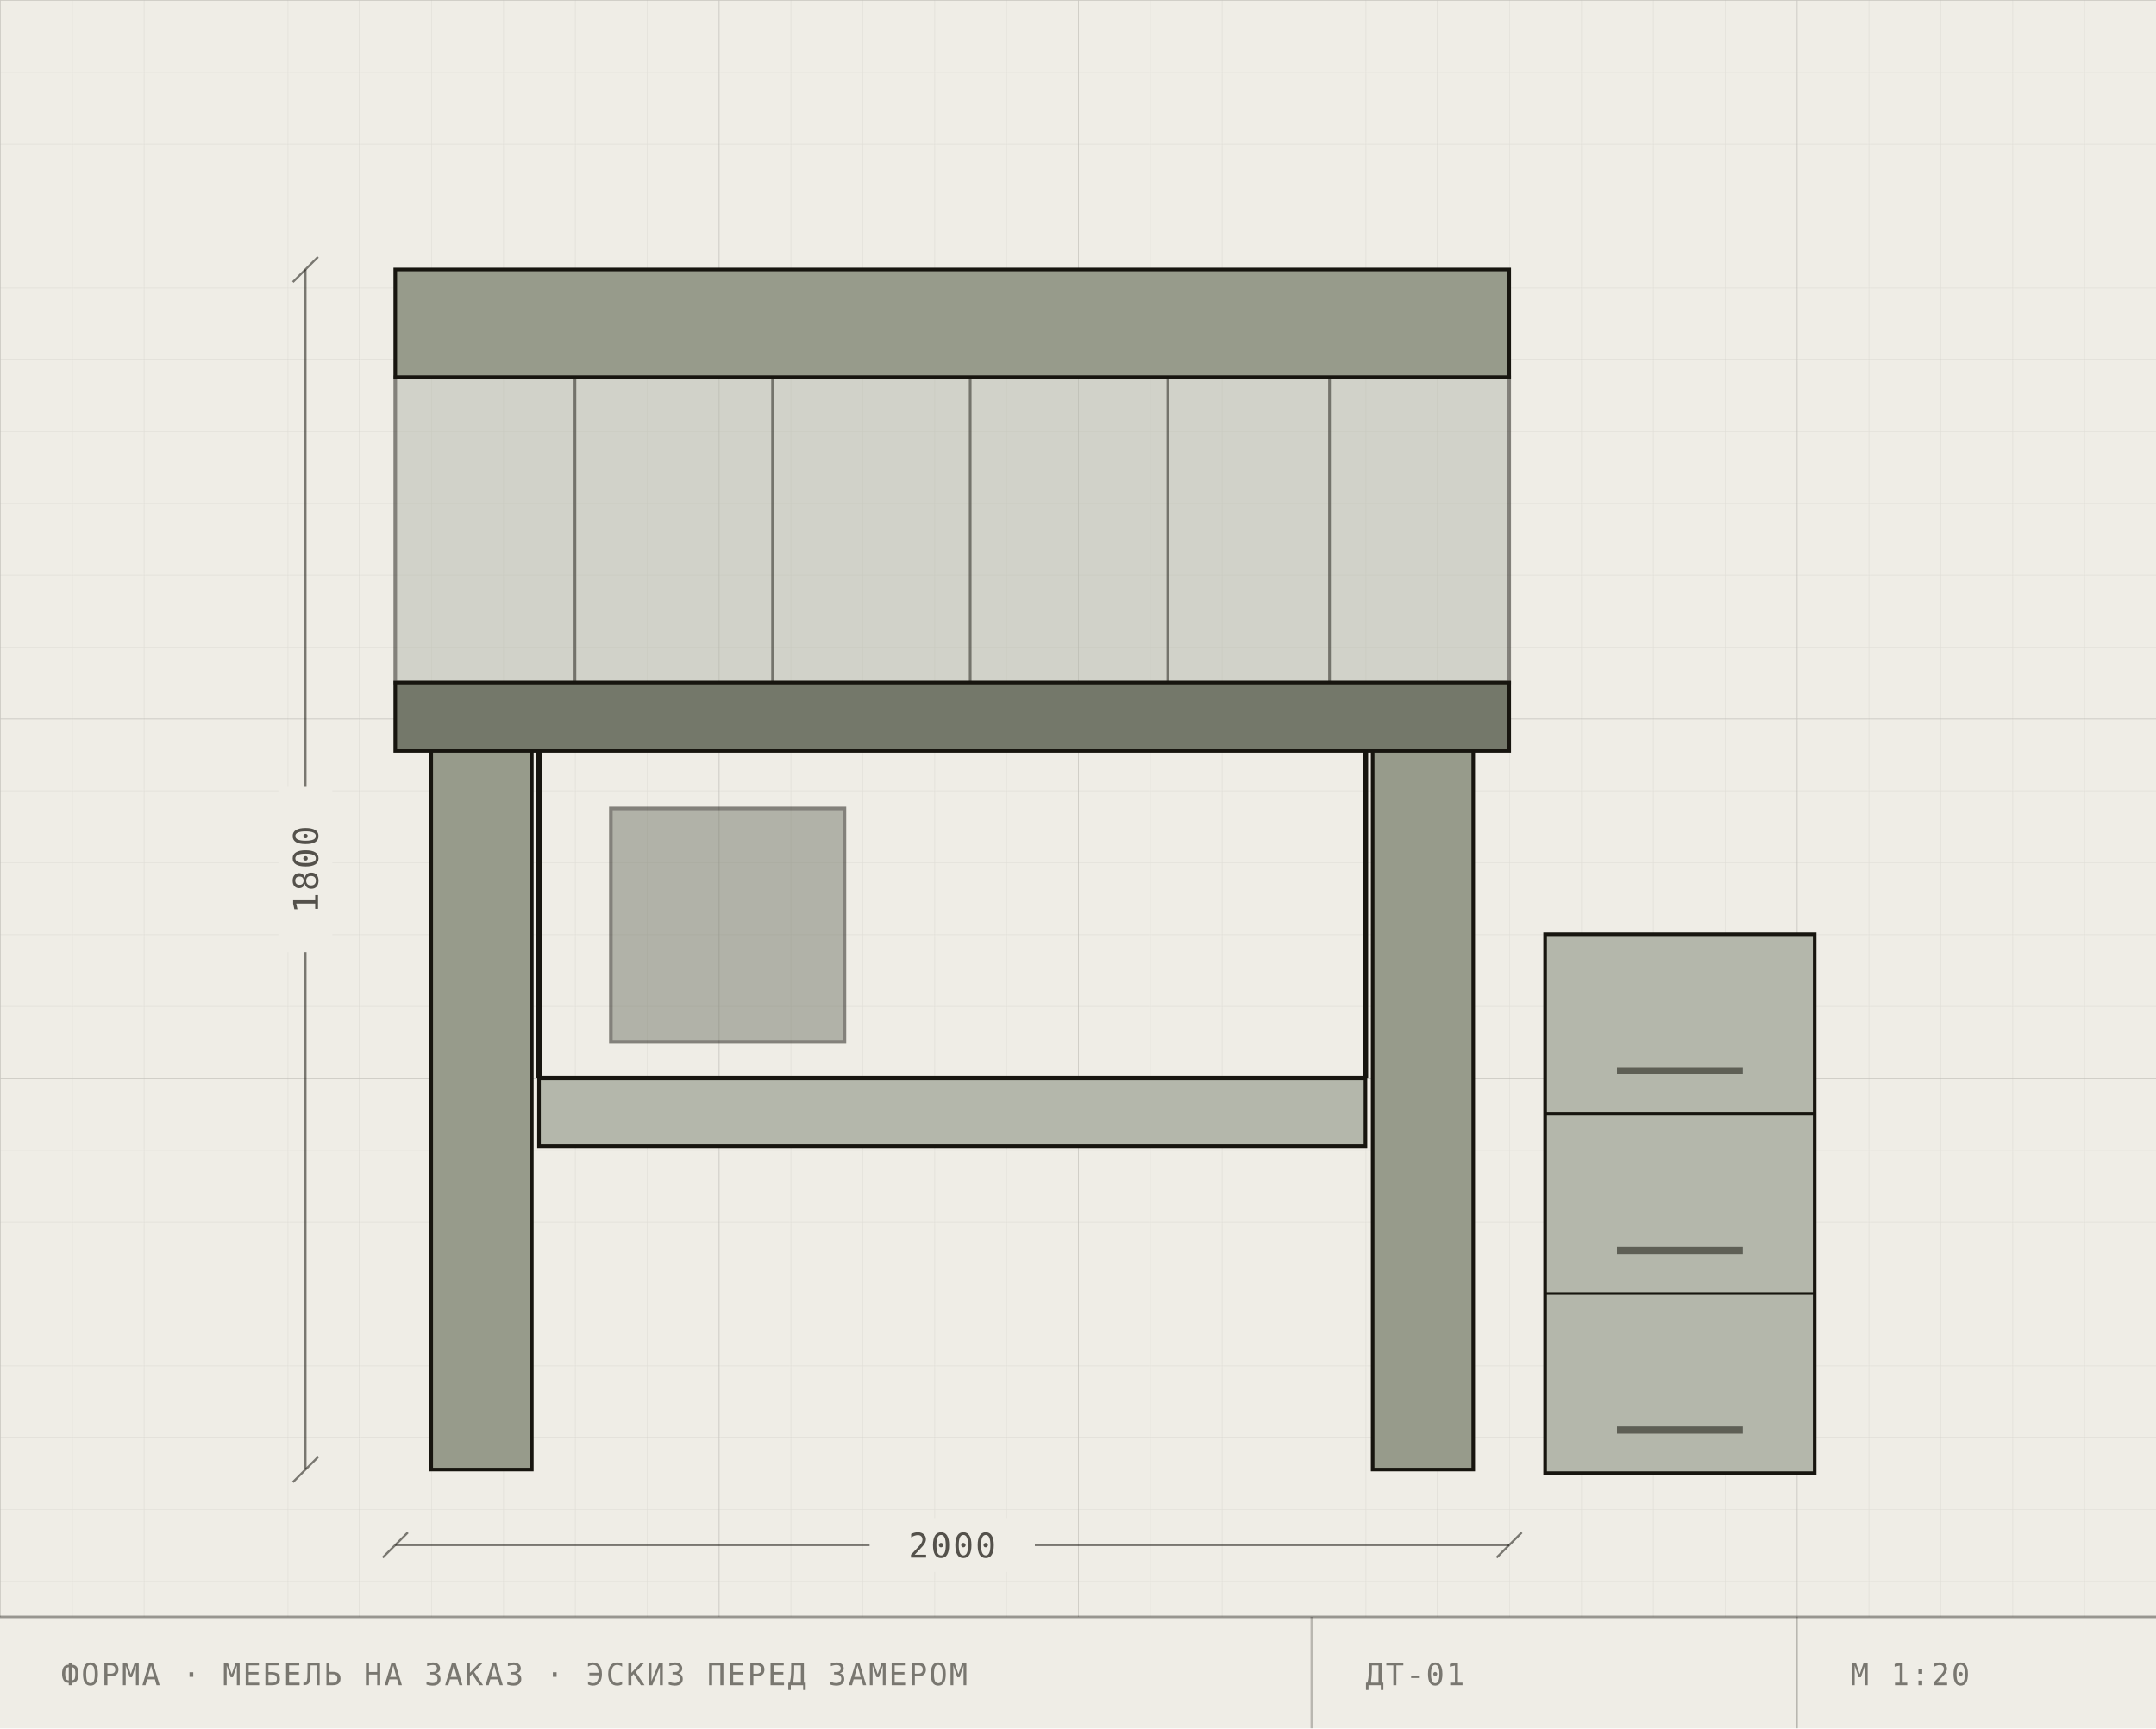
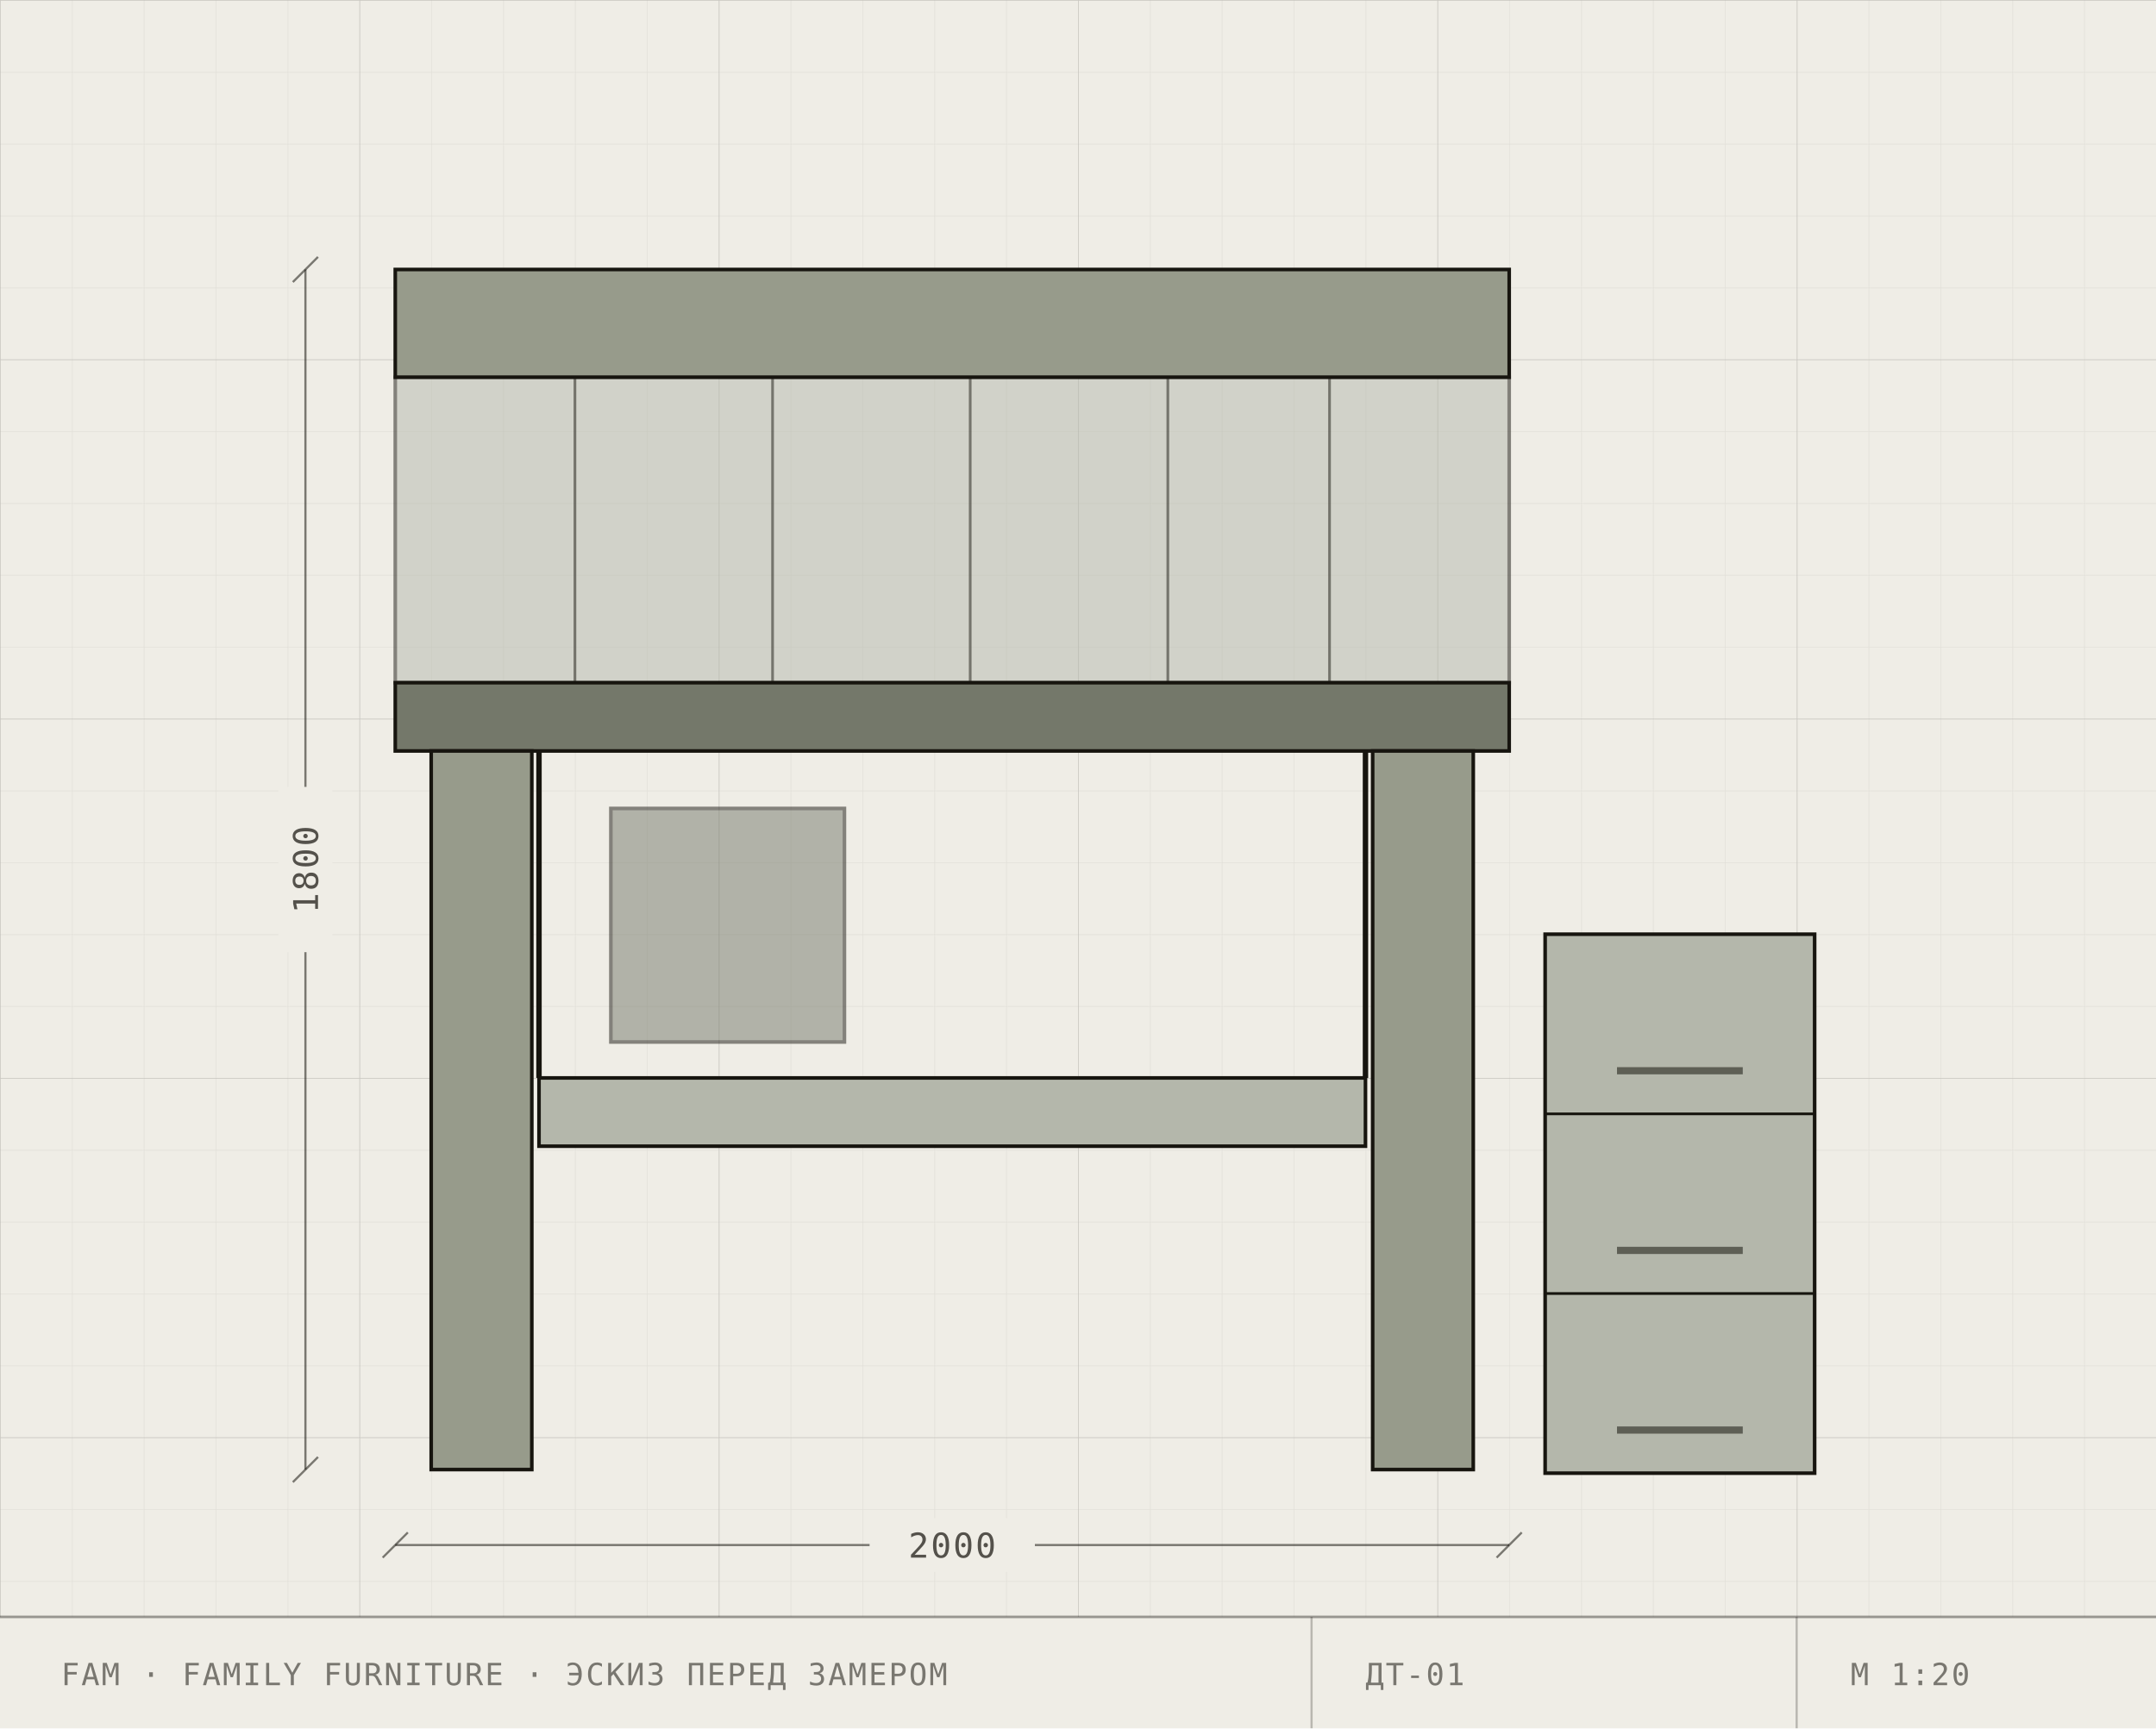
<svg xmlns="http://www.w3.org/2000/svg" viewBox="0 0 1200 962" width="1200" height="962" role="img">
  <defs>
    <pattern id="mm" width="40" height="40" patternUnits="userSpaceOnUse">
      <path d="M40 0H0V40" fill="none" stroke="#17150F" stroke-width="0.6" opacity="0.07" />
    </pattern>
    <pattern id="mm5" width="200" height="200" patternUnits="userSpaceOnUse">
      <path d="M200 0H0V200" fill="none" stroke="#17150F" stroke-width="0.9" opacity="0.11" />
    </pattern>
  </defs>
  <rect width="1200" height="962" fill="#EFEDE6" />
  <rect width="1200" height="900" fill="url(#mm)" />
  <rect width="1200" height="900" fill="url(#mm5)" />
  <rect x="220" y="150" width="620" height="60" fill="#979B8B" stroke="#17150F" stroke-width="2" />
  <rect x="220" y="210" width="620" height="170" fill="#B4B7AB" stroke="#17150F" stroke-width="2" opacity="0.5" />
  <line x1="320" y1="210" x2="320" y2="380" stroke="#17150F" stroke-width="1.5" opacity="0.5" />
  <line x1="430" y1="210" x2="430" y2="380" stroke="#17150F" stroke-width="1.5" opacity="0.5" />
  <line x1="540" y1="210" x2="540" y2="380" stroke="#17150F" stroke-width="1.5" opacity="0.5" />
  <line x1="650" y1="210" x2="650" y2="380" stroke="#17150F" stroke-width="1.5" opacity="0.5" />
  <line x1="740" y1="210" x2="740" y2="380" stroke="#17150F" stroke-width="1.5" opacity="0.5" />
  <rect x="220" y="380" width="620" height="38" fill="#74786A" stroke="#17150F" stroke-width="2" />
  <rect x="240" y="418" width="56" height="400" fill="#979B8B" stroke="#17150F" stroke-width="2" />
  <rect x="764" y="418" width="56" height="400" fill="#979B8B" stroke="#17150F" stroke-width="2" />
  <rect x="300" y="600" width="460" height="38" fill="#B4B7AB" stroke="#17150F" stroke-width="2" />
  <line x1="300" y1="418" x2="300" y2="600" stroke="#17150F" stroke-width="3" />
  <line x1="760" y1="418" x2="760" y2="600" stroke="#17150F" stroke-width="3" />
  <rect x="340" y="450" width="130" height="130" fill="#74786A" stroke="#17150F" stroke-width="2" opacity="0.5" />
  <rect x="860" y="520" width="150" height="300" fill="#B4B7AB" stroke="#17150F" stroke-width="2" />
  <line x1="860" y1="620" x2="1010" y2="620" stroke="#17150F" stroke-width="1.5" />
  <line x1="860" y1="720" x2="1010" y2="720" stroke="#17150F" stroke-width="1.5" />
  <line x1="900" y1="596" x2="970" y2="596" stroke="#17150F" stroke-width="4" opacity="0.55" />
  <line x1="900" y1="696" x2="970" y2="696" stroke="#17150F" stroke-width="4" opacity="0.55" />
  <line x1="900" y1="796" x2="970" y2="796" stroke="#17150F" stroke-width="4" opacity="0.55" />
  <line x1="220" y1="860" x2="840" y2="860" stroke="#17150F" stroke-width="1.2" opacity="0.55" />
  <line x1="213" y1="867" x2="227" y2="853" stroke="#17150F" stroke-width="1.2" opacity="0.55" />
  <line x1="833" y1="867" x2="847" y2="853" stroke="#17150F" stroke-width="1.2" opacity="0.55" />
  <rect x="484" y="845" width="92" height="30" fill="#EFEDE6" />
  <text x="530" y="867" font-family="'JetBrains Mono','IBM Plex Mono',ui-monospace,SFMono-Regular,Menlo,Consolas,monospace" font-size="19" fill="#17150F" opacity="0.72" letter-spacing="1" text-anchor="middle">2000</text>
  <line x1="170" y1="150" x2="170" y2="818" stroke="#17150F" stroke-width="1.2" opacity="0.55" />
  <line x1="163" y1="157" x2="177" y2="143" stroke="#17150F" stroke-width="1.2" opacity="0.55" />
  <line x1="163" y1="825" x2="177" y2="811" stroke="#17150F" stroke-width="1.2" opacity="0.55" />
  <g transform="translate(170 484) rotate(-90)">
    <rect x="-46" y="-15" width="92" height="30" fill="#EFEDE6" />
    <text x="0" y="7" font-family="'JetBrains Mono','IBM Plex Mono',ui-monospace,SFMono-Regular,Menlo,Consolas,monospace" font-size="19" fill="#17150F" opacity="0.72" letter-spacing="1" text-anchor="middle">1800</text>
  </g>
  <rect x="0" y="900" width="1200" height="62" fill="#EFEDE6" />
  <line x1="0" y1="900" x2="1200" y2="900" stroke="#17150F" stroke-width="1.4" opacity="0.4" />
  <line x1="730" y1="900" x2="730" y2="962" stroke="#17150F" stroke-width="1.2" opacity="0.25" />
  <line x1="1000" y1="900" x2="1000" y2="962" stroke="#17150F" stroke-width="1.2" opacity="0.25" />
-   <text x="34" y="938" font-family="'JetBrains Mono','IBM Plex Mono',ui-monospace,SFMono-Regular,Menlo,Consolas,monospace" font-size="17" fill="#17150F" opacity="0.55" letter-spacing="1">ФОРМА · МЕБЕЛЬ НА ЗАКАЗ · ЭСКИЗ ПЕРЕД ЗАМЕРОМ</text>
+   <text x="34" y="938" font-family="'JetBrains Mono','IBM Plex Mono',ui-monospace,SFMono-Regular,Menlo,Consolas,monospace" font-size="17" fill="#17150F" opacity="0.55" letter-spacing="1">FAM · FAMILY FURNITURE · ЭСКИЗ ПЕРЕД ЗАМЕРОМ</text>
  <text x="760" y="938" font-family="'JetBrains Mono','IBM Plex Mono',ui-monospace,SFMono-Regular,Menlo,Consolas,monospace" font-size="17" fill="#17150F" opacity="0.55" letter-spacing="1">ДТ-01</text>
  <text x="1030" y="938" font-family="'JetBrains Mono','IBM Plex Mono',ui-monospace,SFMono-Regular,Menlo,Consolas,monospace" font-size="17" fill="#17150F" opacity="0.55" letter-spacing="1">М 1:20</text>
</svg>
